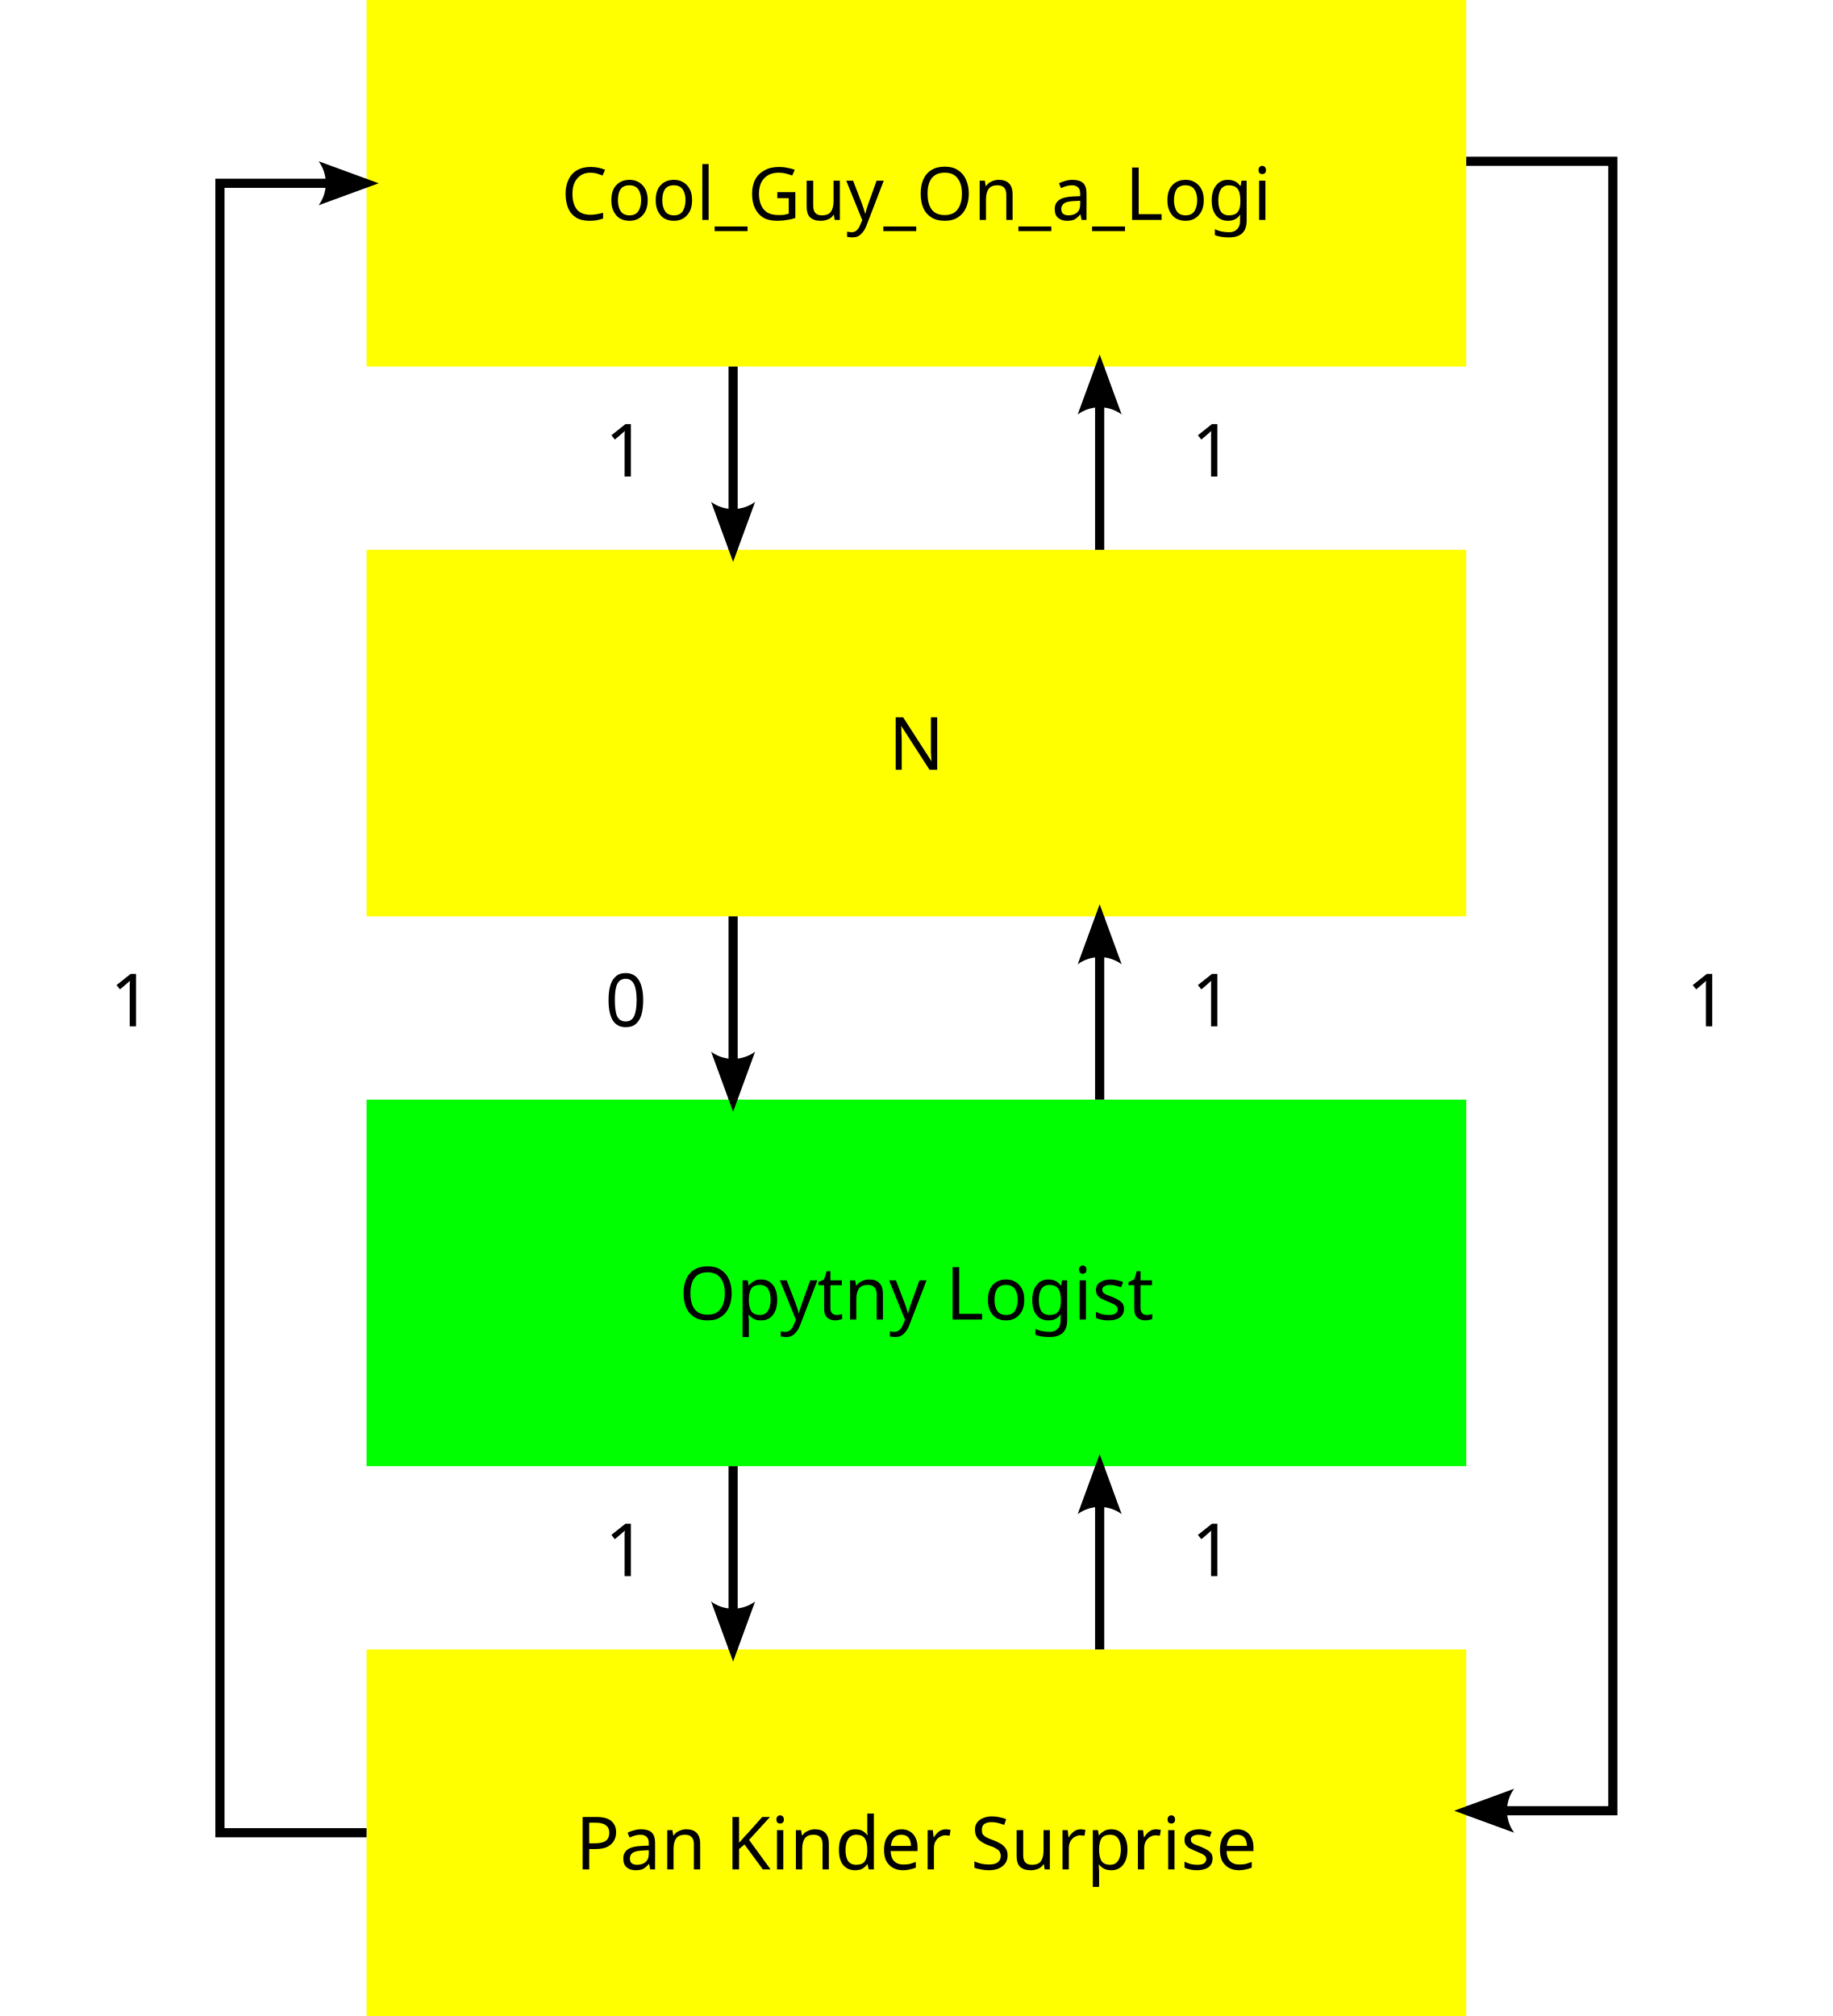
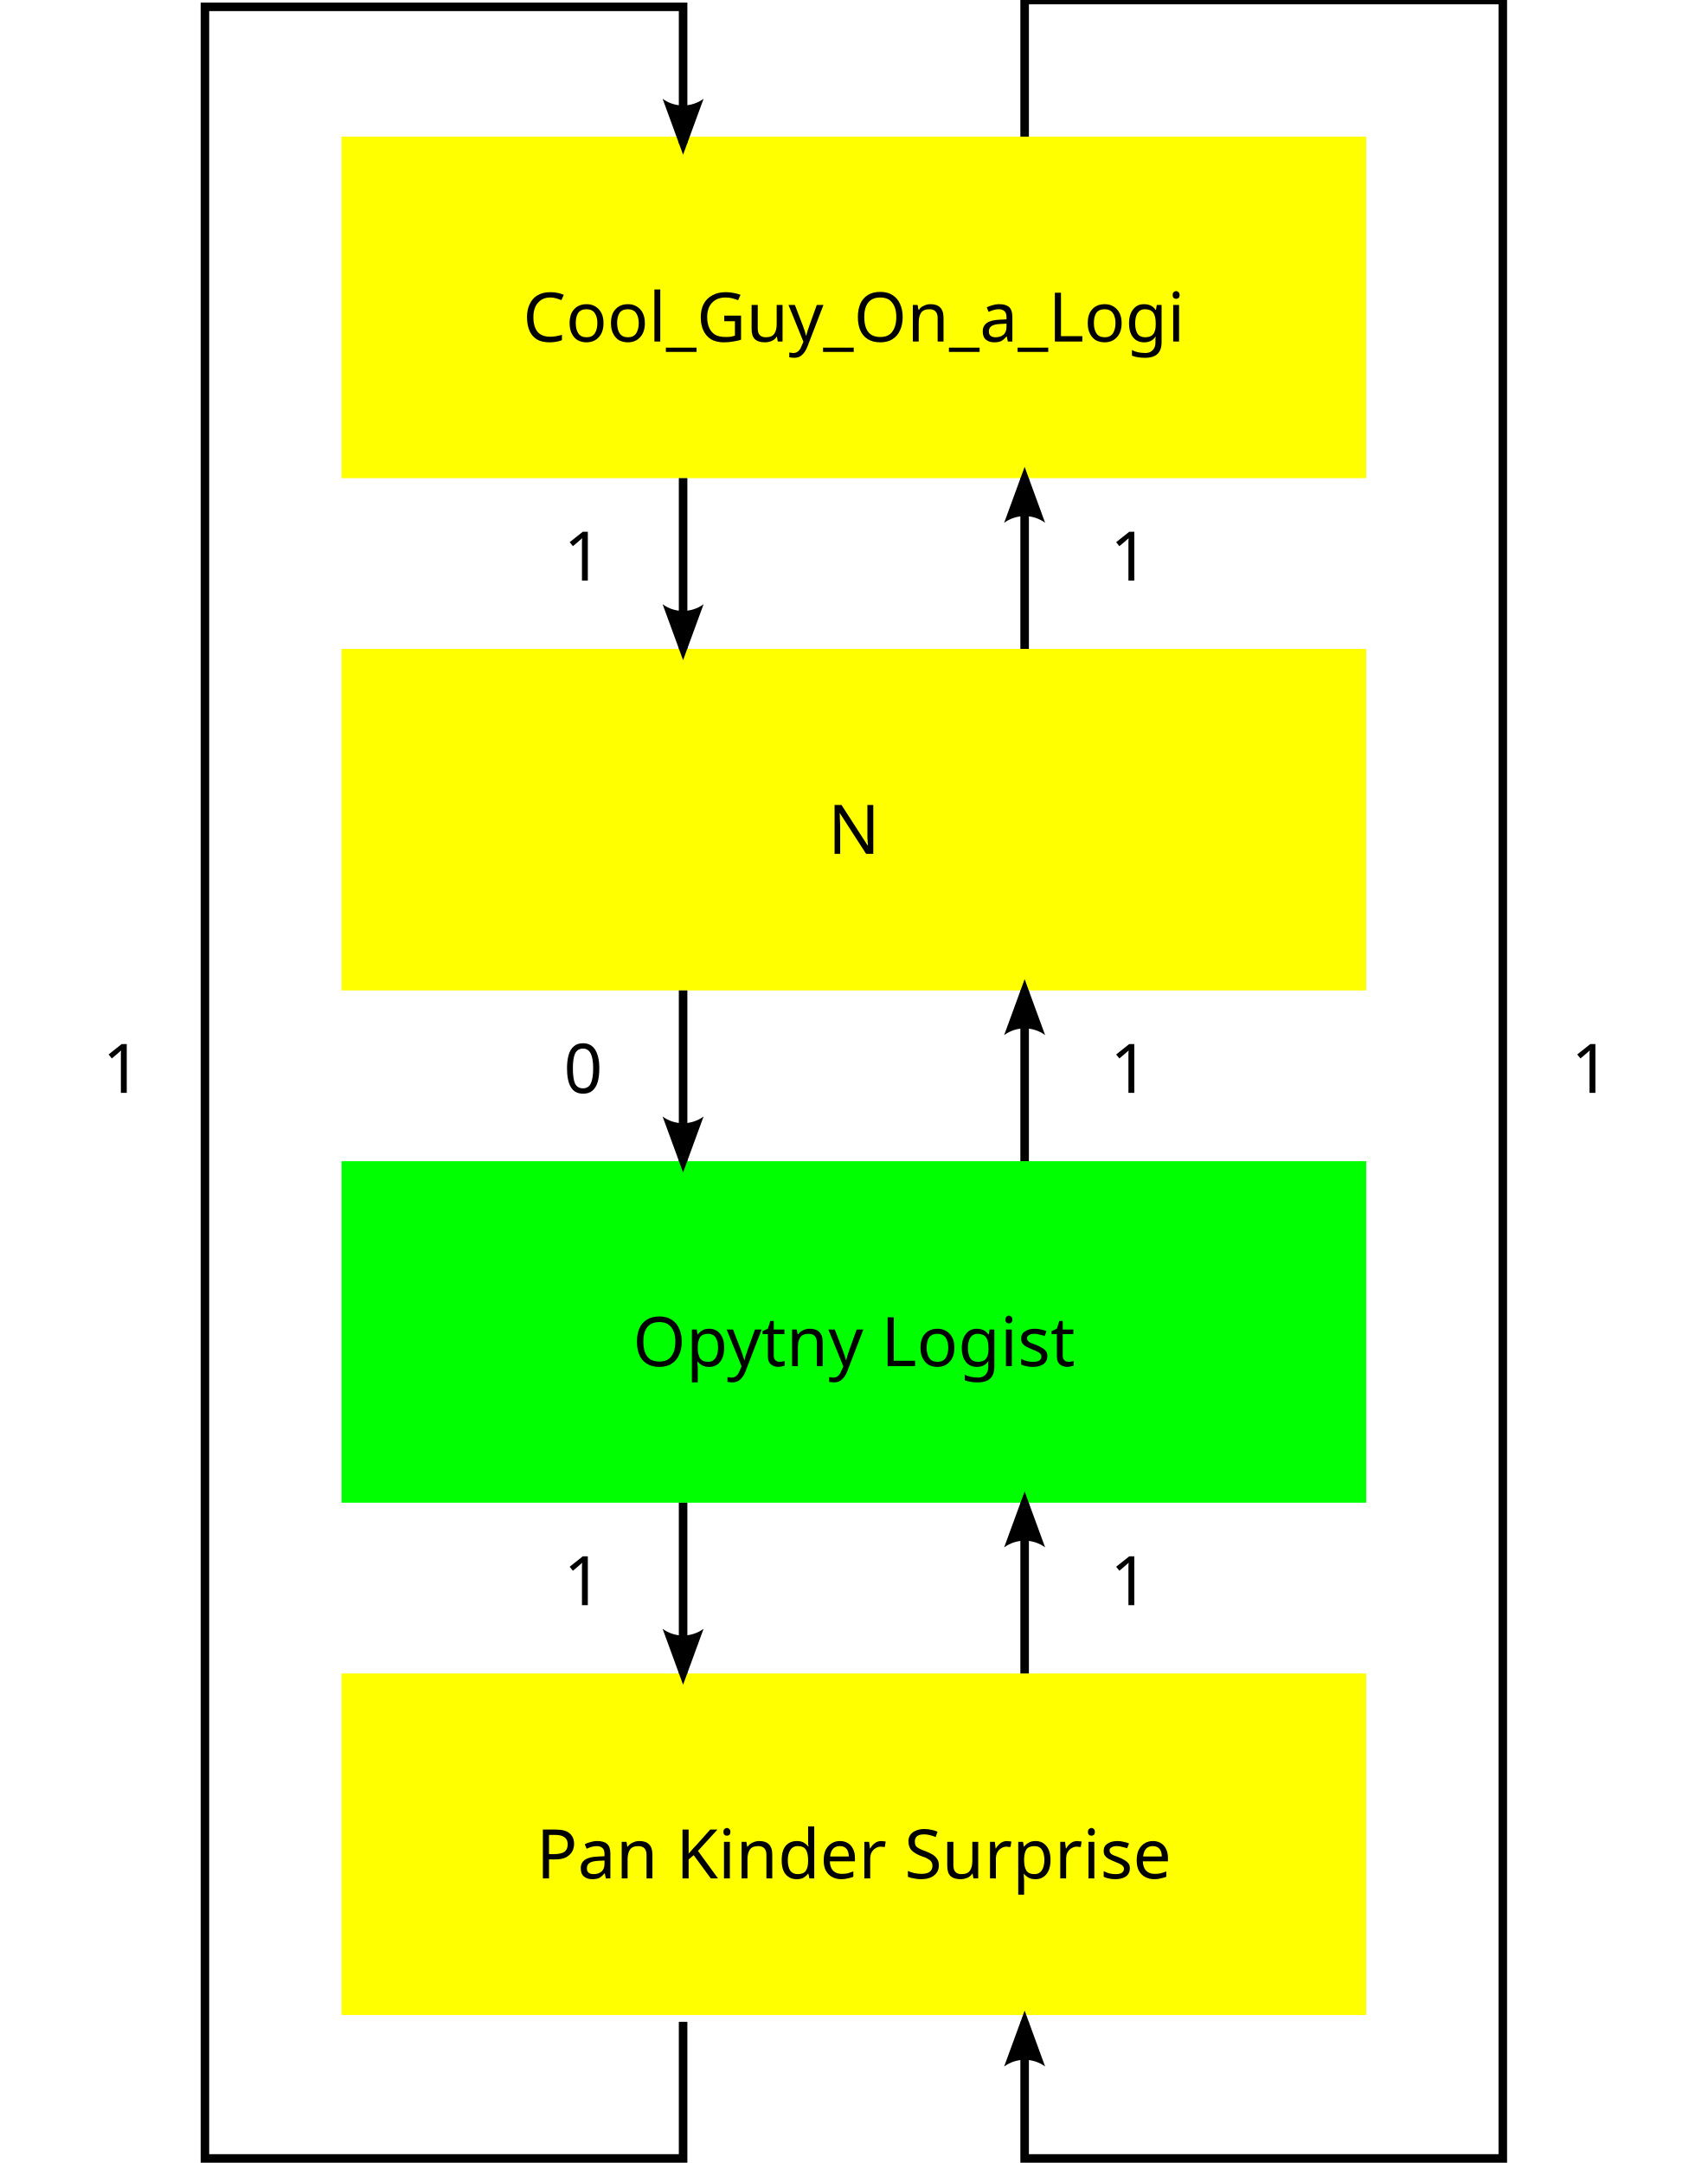
- <svg xmlns="http://www.w3.org/2000/svg" width="600" height="660" viewBox="0 0 100 110" version="1.1">
+ <svg xmlns="http://www.w3.org/2000/svg" version="1.1" width="600" height="760" viewBox="0 0 100 126.667" id="svg2">
  <defs>
-     <marker orient="auto" refY="0" refX="0" id="Arrow2Mend" style="overflow:visible">
-       <path style="fill-rule:evenodd;stroke-width:0.625;stroke-linejoin:round" d="M 8.72,4 -2.2,0 8.72,-4 c -1.75,2.37 -1.74,5.62 0,8 z" transform="scale(-0.6,-0.6)" />
+     <marker refX="0" refY="0" orient="auto" id="Arrow2Mend" overflow="visible">
+       <path d="M 8.72,4 -2.2,0 8.72,-4 c -1.75,2.37 -1.74,5.62 0,8 z" transform="scale(-0.6,-0.6)" style="fill-rule:evenodd;stroke-width:0.625;stroke-linejoin:round" />
    </marker>
  </defs>
-   <rect fill="#ff0" width="60" height="20" x="20" y="0" />
-   <rect fill="#ff0" width="60" height="20" x="20" y="30" />
-   <rect fill="#0f0" width="60" height="20" x="20" y="60" />
-   <rect fill="#ff0" width="60" height="20" x="20" y="90" />
-   <text xml:space="preserve" style="font-size:4px;text-align:center;text-anchor:middle;font-family:Droid Sans" x="50" y="12">Cool_Guy_On_a_Logi</text>
-   <text xml:space="preserve" style="font-size:4px;text-align:center;text-anchor:middle;font-family:Droid Sans" x="50" y="42">N</text>
-   <text xml:space="preserve" style="font-size:4px;text-align:center;text-anchor:middle;font-family:Droid Sans" x="50" y="72">Opytny Logist</text>
-   <text xml:space="preserve" style="font-size:4px;text-align:center;text-anchor:middle;font-family:Droid Sans" x="50" y="102">Pan Kinder Surprise</text>
-   <path style="stroke:#000;stroke-width:0.5;stroke-linecap:butt;stroke-linejoin:miter;stroke-miterlimit:4;stroke-opacity:1;stroke-dasharray:none;marker-end:url(#Arrow2Mend)" d="m 40,20 0,10" />
-   <path style="stroke:#000;stroke-width:0.5;stroke-linecap:butt;stroke-linejoin:miter;stroke-miterlimit:4;stroke-opacity:1;stroke-dasharray:none;marker-end:url(#Arrow2Mend)" d="M 60,30 60,20" />
-   <path style="stroke:#000;stroke-width:0.5;stroke-linecap:butt;stroke-linejoin:miter;stroke-miterlimit:4;stroke-opacity:1;stroke-dasharray:none;marker-end:url(#Arrow2Mend)" d="m 40,50 0,10" />
-   <path style="stroke:#000;stroke-width:0.5;stroke-linecap:butt;stroke-linejoin:miter;stroke-miterlimit:4;stroke-opacity:1;stroke-dasharray:none;marker-end:url(#Arrow2Mend)" d="M 60,60 60,50" />
-   <path style="stroke:#000;stroke-width:0.5;stroke-linecap:butt;stroke-linejoin:miter;stroke-miterlimit:4;stroke-opacity:1;stroke-dasharray:none;marker-end:url(#Arrow2Mend)" d="m 40,80 0,10" />
-   <path style="stroke:#000;stroke-width:0.5;stroke-linecap:butt;stroke-linejoin:miter;stroke-miterlimit:4;stroke-opacity:1;stroke-dasharray:none;marker-end:url(#Arrow2Mend)" d="M 60,90 60,80" />
-   <text xml:space="preserve" style="font-size:4px;font-family:Droid Sans" x="33" y="26">1</text>
-   <text xml:space="preserve" style="font-size:4px;font-family:Droid Sans" x="65" y="26">1</text>
-   <text xml:space="preserve" style="font-size:4px;font-family:Droid Sans" x="33" y="56">0</text>
-   <text xml:space="preserve" style="font-size:4px;font-family:Droid Sans" x="65" y="56">1</text>
-   <text xml:space="preserve" style="font-size:4px;font-family:Droid Sans" x="33" y="86">1</text>
-   <text xml:space="preserve" style="font-size:4px;font-family:Droid Sans" x="65" y="86">1</text>
-   <path style="stroke:#000;fill:none;stroke-width:0.5;stroke-linecap:butt;stroke-linejoin:miter;stroke-opacity:1;marker-end:url(#Arrow2Mend);stroke-miterlimit:4;stroke-dasharray:none" d="m 20,100 -8,0 0,-90 8,0" />
-   <path style="stroke:#000;fill:none;stroke-width:0.5;stroke-linecap:butt;stroke-linejoin:miter;stroke-miterlimit:4;stroke-opacity:1;stroke-dasharray:none;marker-end:url(#Arrow2Mend)" d="m 80,8.8 8,0 0,90 -8,0" />
-   <text xml:space="preserve" style="font-size:4px;font-family:Droid Sans" x="92" y="56">1</text>
-   <text xml:space="preserve" style="font-size:4px;font-family:Droid Sans" x="6" y="56">1</text>
+   <rect width="60" height="20" x="20" y="8" fill="#ff0" />
+   <rect width="60" height="20" x="20" y="38" fill="#ff0" />
+   <rect width="60" height="20" x="20" y="68" fill="#0f0" />
+   <rect width="60" height="20" x="20" y="98" fill="#ff0" />
+   <text x="50" y="20" style="font-size:4px;text-align:center;text-anchor:middle;font-family:Droid Sans">Cool_Guy_On_a_Logi</text>
+   <text x="50" y="50" style="font-size:4px;text-align:center;text-anchor:middle;font-family:Droid Sans">N</text>
+   <text x="50" y="80" style="font-size:4px;text-align:center;text-anchor:middle;font-family:Droid Sans">Opytny Logist</text>
+   <text x="50" y="110" style="font-size:4px;text-align:center;text-anchor:middle;font-family:Droid Sans">Pan Kinder Surprise</text>
+   <path d="m 40,28 0,10" style="stroke:#000;stroke-width:0.5;stroke-linecap:butt;stroke-linejoin:miter;stroke-miterlimit:4;stroke-opacity:1;stroke-dasharray:none;marker-end:url(#Arrow2Mend)" />
+   <path d="m 60,38 0,-10" style="stroke:#000;stroke-width:0.5;stroke-linecap:butt;stroke-linejoin:miter;stroke-miterlimit:4;stroke-opacity:1;stroke-dasharray:none;marker-end:url(#Arrow2Mend)" />
+   <path d="m 40,58 0,10" style="stroke:#000;stroke-width:0.5;stroke-linecap:butt;stroke-linejoin:miter;stroke-miterlimit:4;stroke-opacity:1;stroke-dasharray:none;marker-end:url(#Arrow2Mend)" />
+   <path d="m 60,68 0,-10" style="stroke:#000;stroke-width:0.5;stroke-linecap:butt;stroke-linejoin:miter;stroke-miterlimit:4;stroke-opacity:1;stroke-dasharray:none;marker-end:url(#Arrow2Mend)" />
+   <path d="m 40,88 0,10" style="stroke:#000;stroke-width:0.5;stroke-linecap:butt;stroke-linejoin:miter;stroke-miterlimit:4;stroke-opacity:1;stroke-dasharray:none;marker-end:url(#Arrow2Mend)" />
+   <path d="m 60,98 0,-10" style="stroke:#000;stroke-width:0.5;stroke-linecap:butt;stroke-linejoin:miter;stroke-miterlimit:4;stroke-opacity:1;stroke-dasharray:none;marker-end:url(#Arrow2Mend)" />
+   <text x="33" y="34" font-size="4px" font-family="Droid Sans">1</text>
+   <text x="65" y="34" font-size="4px" font-family="Droid Sans">1</text>
+   <text x="33" y="64" font-size="4px" font-family="Droid Sans">0</text>
+   <text x="65" y="64" font-size="4px" font-family="Droid Sans">1</text>
+   <text x="33" y="94" font-size="4px" font-family="Droid Sans">1</text>
+   <text x="65" y="94" font-size="4px" font-family="Droid Sans">1</text>
+   <path d="m 40,118.4 0,8 -28,0 0,-126 28,0 0,8" style="fill:none;stroke:#000;stroke-width:0.5;stroke-linecap:butt;stroke-linejoin:miter;stroke-miterlimit:4;stroke-opacity:1;stroke-dasharray:none;marker-end:url(#Arrow2Mend)" />
+   <path d="m 60,8 0,-8 28,0 L 88,126.4 l -28,0 0,-8" style="fill:none;stroke:#000;stroke-width:0.5;stroke-linecap:butt;stroke-linejoin:miter;stroke-miterlimit:4;stroke-opacity:1;stroke-dasharray:none;marker-end:url(#Arrow2Mend)" />
+   <text x="92" y="64" font-size="4px" font-family="Droid Sans">1</text>
+   <text x="6" y="64" font-size="4px" font-family="Droid Sans">1</text>
</svg>
